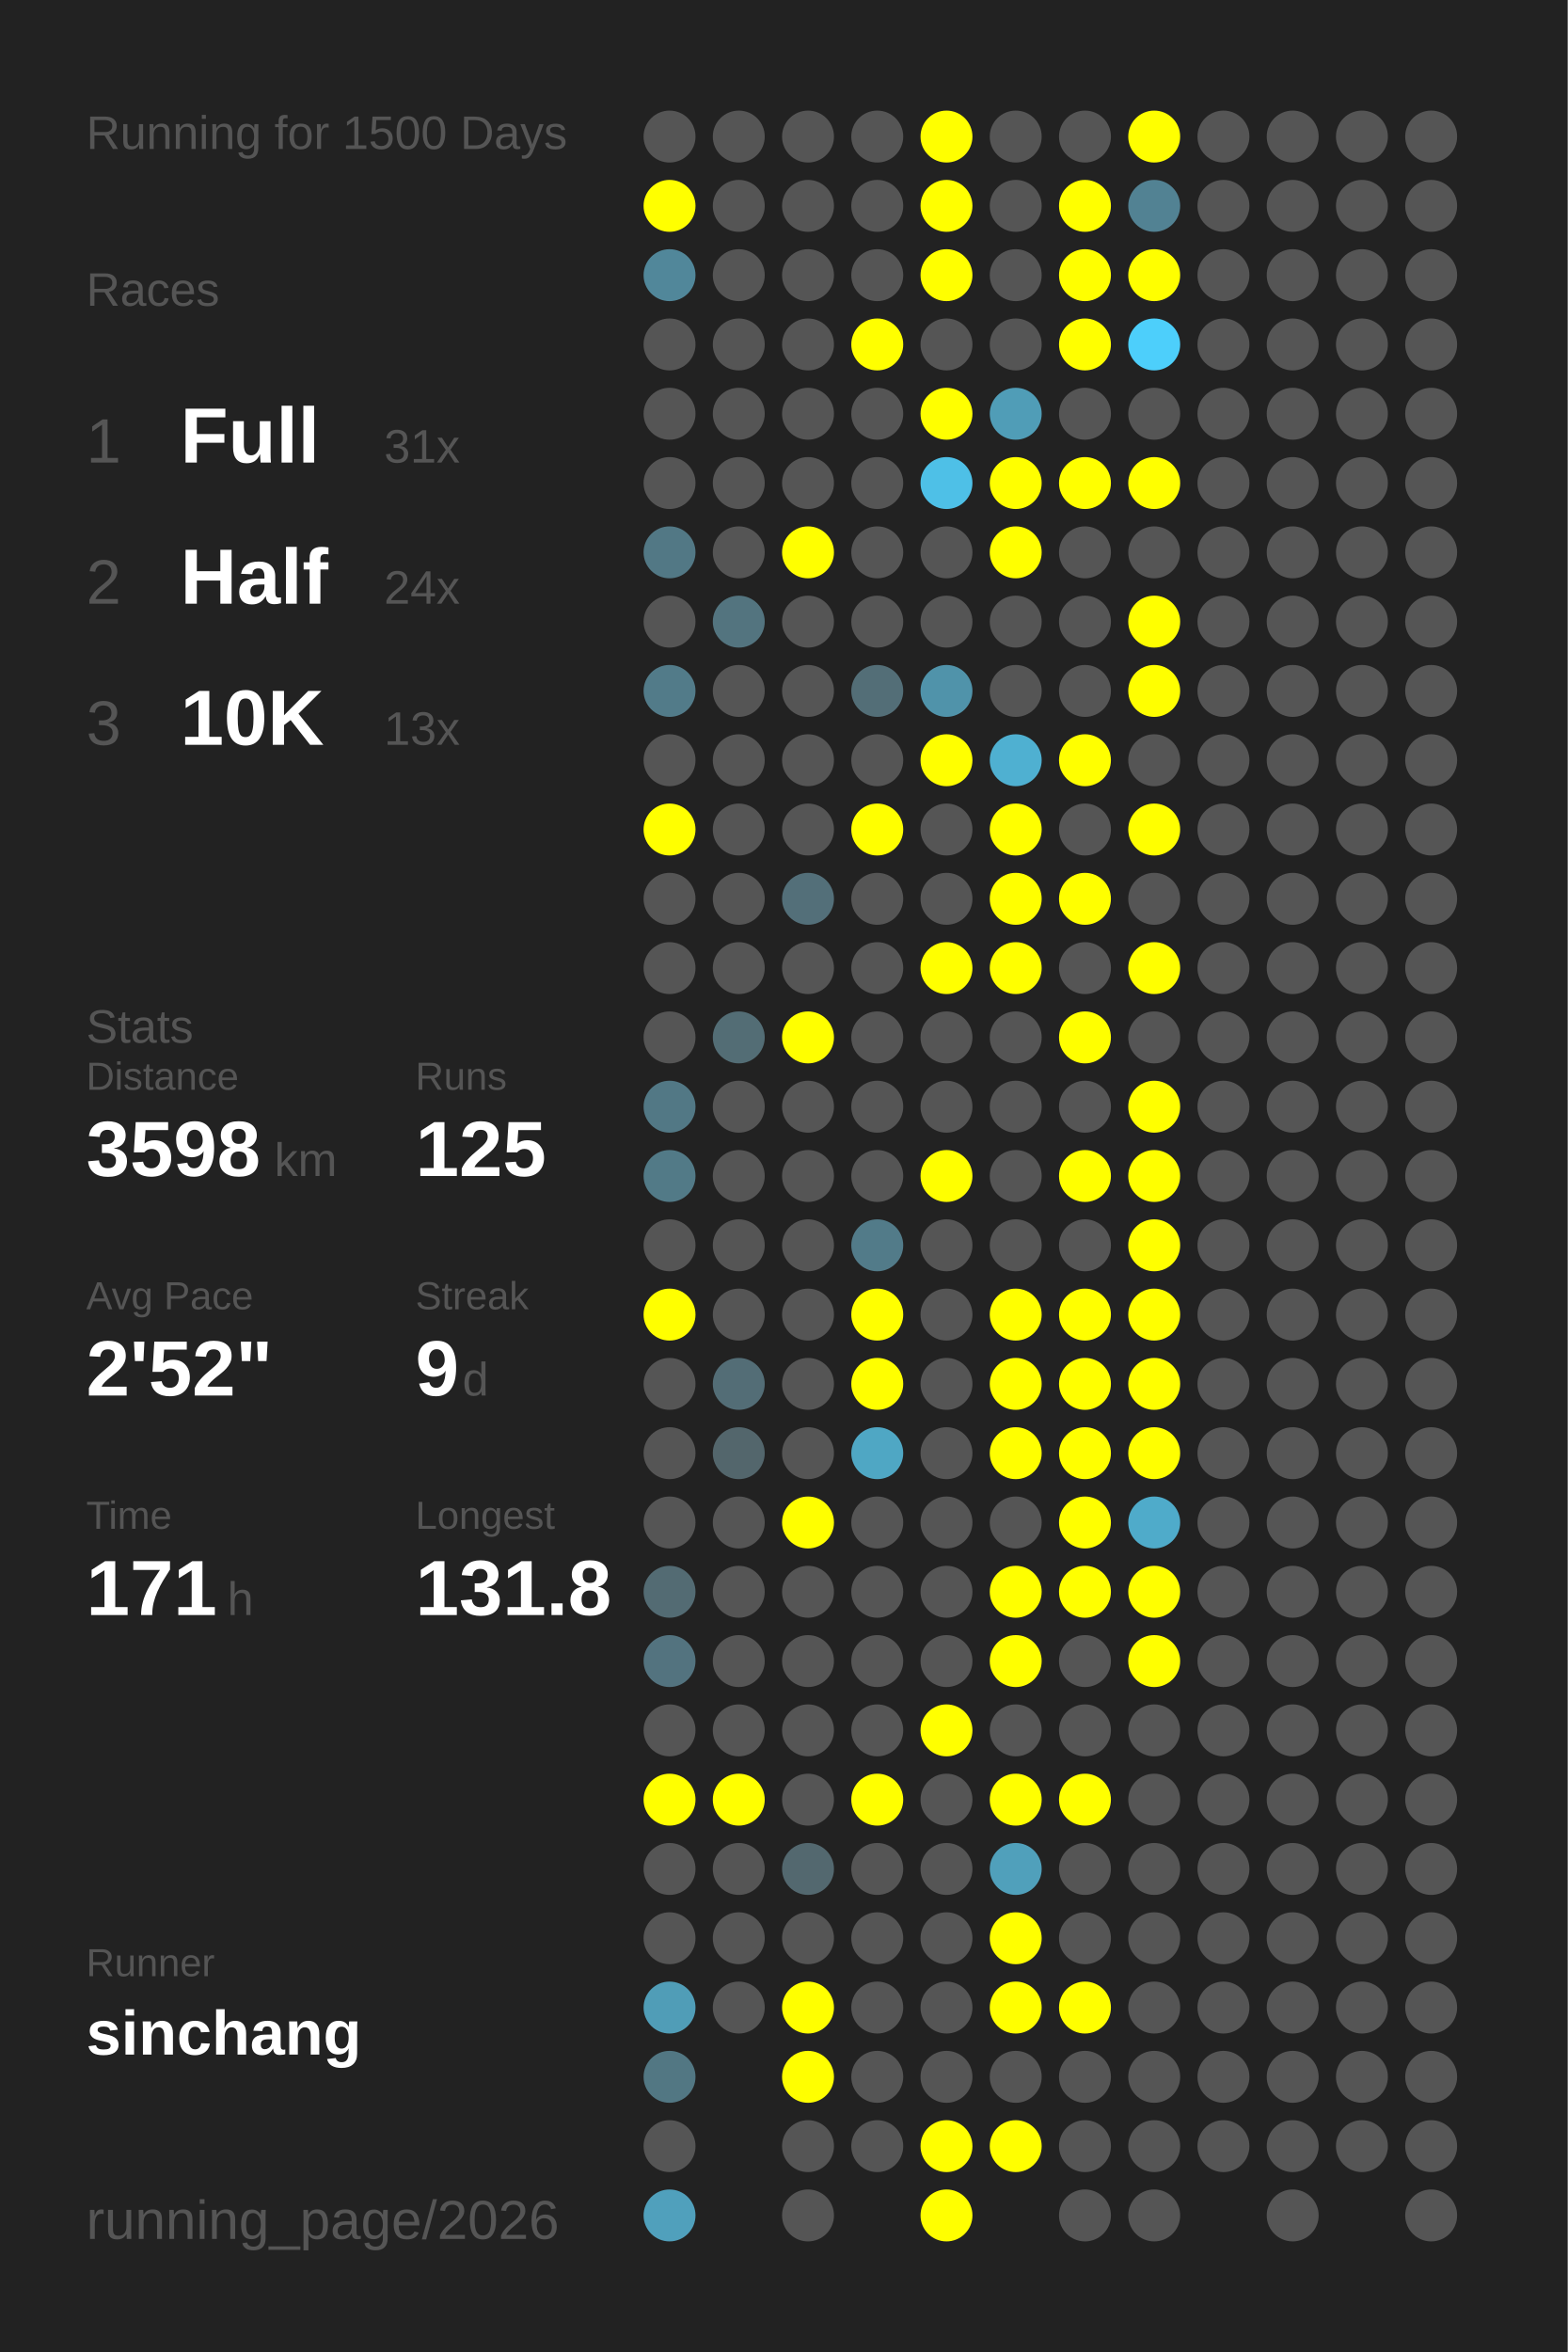
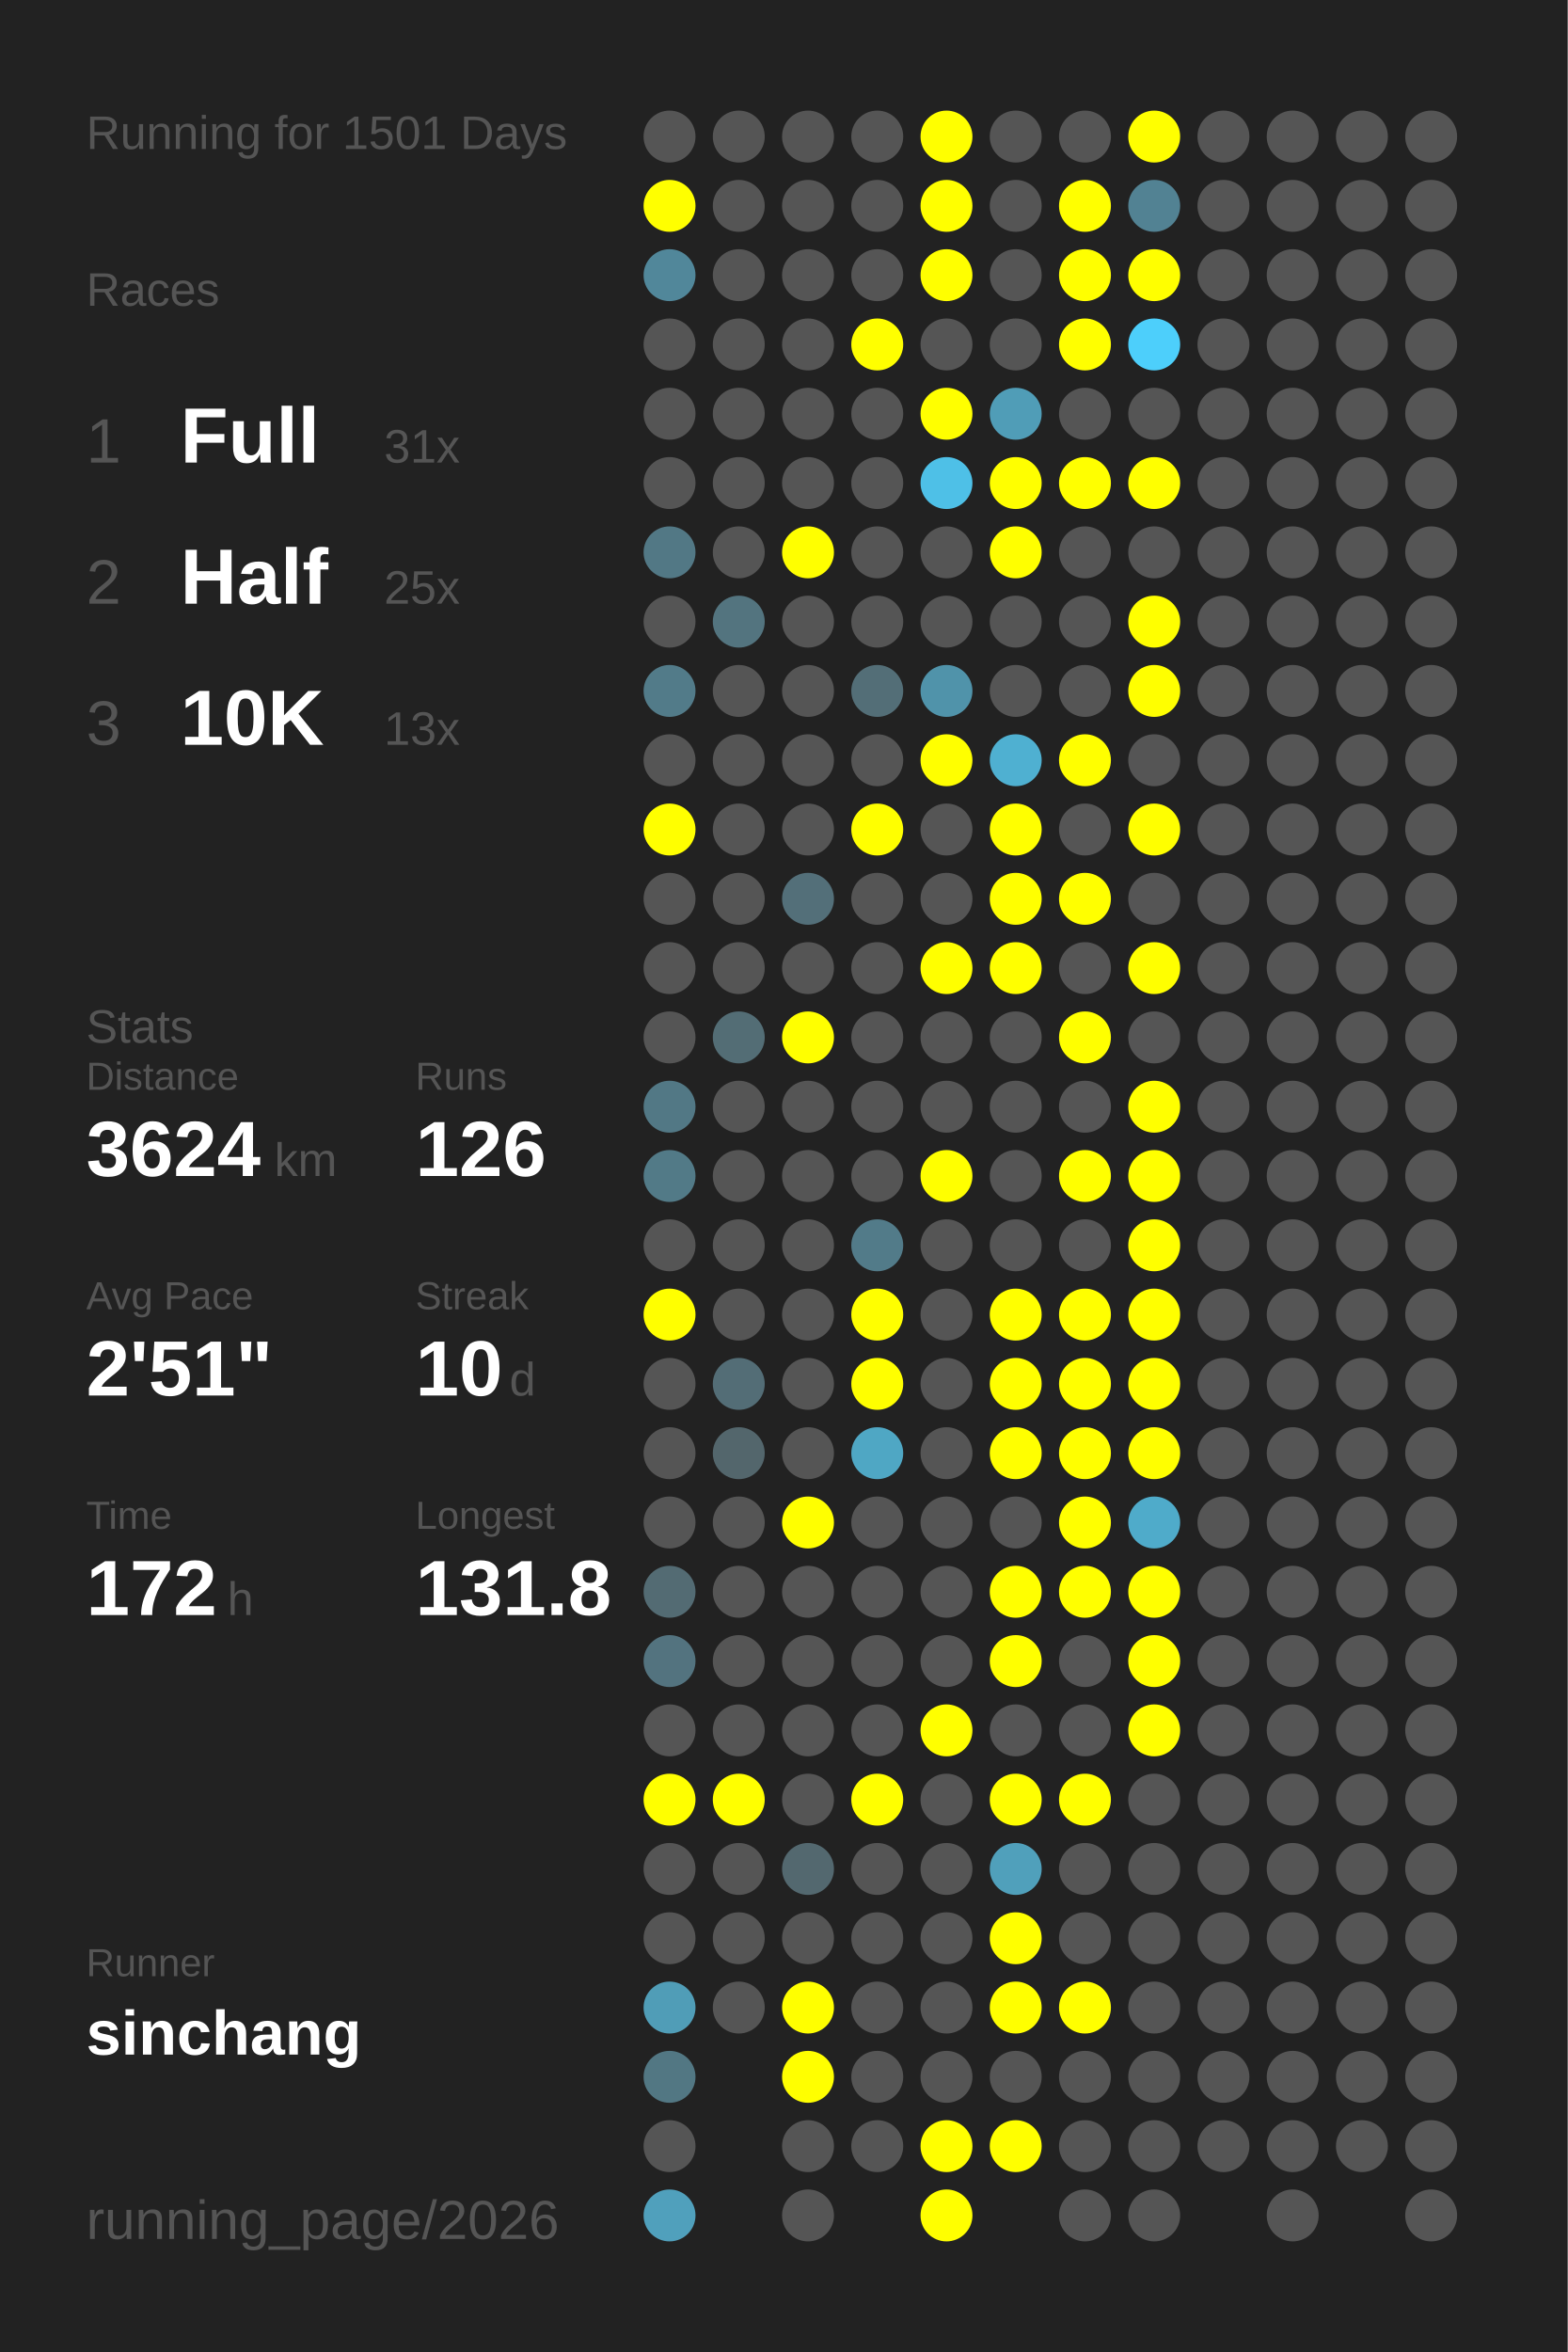
<svg xmlns="http://www.w3.org/2000/svg" baseProfile="full" height="300mm" version="1.1" viewBox="0,0,200,300" width="200mm">
  <defs />
  <rect fill="#222222" height="300" width="200" x="0" y="0" />
-   <text fill="#555555" style="font-size:6px; font-family:Arial;" x="11" y="19">Running for 1500 Days</text>
+   <text fill="#555555" style="font-size:6px; font-family:Arial;" x="11" y="19">Running for 1501 Days</text>
  <text fill="#555555" style="font-size:6px; font-family:Arial;" x="11" y="39">Races</text>
  <text fill="#555555" style="font-size:8px; font-family:Arial;" x="11" y="59">1</text>
  <text fill="#FFFFFF" style="font-size:10px; font-family:Arial; font-weight:bold;" x="23" y="59">Full</text>
  <text fill="#555555" style="font-size:6px; font-family:Arial;" x="49" y="59">31x</text>
  <text fill="#555555" style="font-size:8px; font-family:Arial;" x="11" y="77">2</text>
  <text fill="#FFFFFF" style="font-size:10px; font-family:Arial; font-weight:bold;" x="23" y="77">Half</text>
-   <text fill="#555555" style="font-size:6px; font-family:Arial;" x="49" y="77">24x</text>
+   <text fill="#555555" style="font-size:6px; font-family:Arial;" x="49" y="77">25x</text>
  <text fill="#555555" style="font-size:8px; font-family:Arial;" x="11" y="95">3</text>
  <text fill="#FFFFFF" style="font-size:10px; font-family:Arial; font-weight:bold;" x="23" y="95">10K</text>
  <text fill="#555555" style="font-size:6px; font-family:Arial;" x="49" y="95">13x</text>
  <text fill="#555555" style="font-size:6px; font-family:Arial;" x="11" y="133">Stats</text>
  <text fill="#555555" style="font-size:5px; font-family:Arial;" x="11" y="139">Distance</text>
-   <text fill="#FFFFFF" style="font-size:10px; font-family:Arial; font-weight:bold;" x="11" y="150">3598</text>
+   <text fill="#FFFFFF" style="font-size:10px; font-family:Arial; font-weight:bold;" x="11" y="150">3624</text>
  <text fill="#555555" style="font-size:6px; font-family:Arial;" x="35" y="150">km</text>
  <text fill="#555555" style="font-size:5px; font-family:Arial;" x="53" y="139">Runs</text>
-   <text fill="#FFFFFF" style="font-size:10px; font-family:Arial; font-weight:bold;" x="53" y="150">125</text>
+   <text fill="#FFFFFF" style="font-size:10px; font-family:Arial; font-weight:bold;" x="53" y="150">126</text>
  <text fill="#555555" style="font-size:5px; font-family:Arial;" x="11" y="167">Avg Pace</text>
-   <text fill="#FFFFFF" style="font-size:10px; font-family:Arial; font-weight:bold;" x="11" y="178">2'52"</text>
+   <text fill="#FFFFFF" style="font-size:10px; font-family:Arial; font-weight:bold;" x="11" y="178">2'51"</text>
  <text fill="#555555" style="font-size:5px; font-family:Arial;" x="53" y="167">Streak</text>
-   <text fill="#FFFFFF" style="font-size:10px; font-family:Arial; font-weight:bold;" x="53" y="178">9</text>
-   <text fill="#555555" style="font-size:6px; font-family:Arial;" x="59" y="178">d</text>
+   <text fill="#FFFFFF" style="font-size:10px; font-family:Arial; font-weight:bold;" x="53" y="178">10</text>
+   <text fill="#555555" style="font-size:6px; font-family:Arial;" x="65" y="178">d</text>
  <text fill="#555555" style="font-size:5px; font-family:Arial;" x="11" y="195">Time</text>
-   <text fill="#FFFFFF" style="font-size:10px; font-family:Arial; font-weight:bold;" x="11" y="206">171</text>
+   <text fill="#FFFFFF" style="font-size:10px; font-family:Arial; font-weight:bold;" x="11" y="206">172</text>
  <text fill="#555555" style="font-size:6px; font-family:Arial;" x="29" y="206">h</text>
  <text fill="#555555" style="font-size:5px; font-family:Arial;" x="53" y="195">Longest</text>
  <text fill="#FFFFFF" style="font-size:10px; font-family:Arial; font-weight:bold;" x="53" y="206">131.8</text>
  <text fill="#555555" style="font-size:5px; font-family:Arial;" x="11" y="252.065">Runner</text>
  <text fill="#FFFFFF" style="font-size:8px; font-family:Arial; font-weight:bold;" x="11" y="262.065">sinchang</text>
  <text fill="#555555" style="font-size:7px; font-family:Arial;" x="11" y="285.581">running_page/2026</text>
  <circle cx="85.417" cy="17.419" fill="#555555" r="3.312" />
  <circle cx="85.417" cy="26.258" fill="#FFFF00" r="3.312" />
  <circle cx="85.417" cy="35.097" fill="#51879a" r="3.312" />
  <circle cx="85.417" cy="43.935" fill="#555555" r="3.312" />
  <circle cx="85.417" cy="52.774" fill="#555555" r="3.312" />
  <circle cx="85.417" cy="61.613" fill="#555555" r="3.312" />
  <circle cx="85.417" cy="70.452" fill="#527885" r="3.312" />
  <circle cx="85.417" cy="79.29" fill="#555555" r="3.312" />
  <circle cx="85.417" cy="88.129" fill="#527b89" r="3.312" />
  <circle cx="85.417" cy="96.968" fill="#555555" r="3.312" />
  <circle cx="85.417" cy="105.806" fill="#FFFF00" r="3.312" />
  <circle cx="85.417" cy="114.645" fill="#555555" r="3.312" />
  <circle cx="85.417" cy="123.484" fill="#555555" r="3.312" />
  <circle cx="85.417" cy="132.323" fill="#555555" r="3.312" />
  <circle cx="85.417" cy="141.161" fill="#527885" r="3.312" />
  <circle cx="85.417" cy="150" fill="#527a87" r="3.312" />
  <circle cx="85.417" cy="158.839" fill="#555555" r="3.312" />
  <circle cx="85.417" cy="167.677" fill="#FFFF00" r="3.312" />
  <circle cx="85.417" cy="176.516" fill="#555555" r="3.312" />
  <circle cx="85.417" cy="185.355" fill="#555555" r="3.312" />
  <circle cx="85.417" cy="194.194" fill="#555555" r="3.312" />
  <circle cx="85.417" cy="203.032" fill="#536b73" r="3.312" />
  <circle cx="85.417" cy="211.871" fill="#53737f" r="3.312" />
  <circle cx="85.417" cy="220.71" fill="#555555" r="3.312" />
  <circle cx="85.417" cy="229.548" fill="#FFFF00" r="3.312" />
  <circle cx="85.417" cy="238.387" fill="#555555" r="3.312" />
  <circle cx="85.417" cy="247.226" fill="#555555" r="3.312" />
  <circle cx="85.417" cy="256.065" fill="#509db7" r="3.312" />
  <circle cx="85.417" cy="264.903" fill="#527783" r="3.312" />
  <circle cx="85.417" cy="273.742" fill="#555555" r="3.312" />
  <circle cx="85.417" cy="282.581" fill="#50a0bc" r="3.312" />
  <circle cx="94.25" cy="17.419" fill="#555555" r="3.312" />
  <circle cx="94.25" cy="26.258" fill="#555555" r="3.312" />
  <circle cx="94.25" cy="35.097" fill="#555555" r="3.312" />
  <circle cx="94.25" cy="43.935" fill="#555555" r="3.312" />
  <circle cx="94.25" cy="52.774" fill="#555555" r="3.312" />
  <circle cx="94.25" cy="61.613" fill="#555555" r="3.312" />
  <circle cx="94.25" cy="70.452" fill="#555555" r="3.312" />
  <circle cx="94.25" cy="79.29" fill="#53747f" r="3.312" />
  <circle cx="94.25" cy="88.129" fill="#555555" r="3.312" />
  <circle cx="94.25" cy="96.968" fill="#555555" r="3.312" />
  <circle cx="94.25" cy="105.806" fill="#555555" r="3.312" />
  <circle cx="94.25" cy="114.645" fill="#555555" r="3.312" />
  <circle cx="94.25" cy="123.484" fill="#555555" r="3.312" />
  <circle cx="94.25" cy="132.323" fill="#536d75" r="3.312" />
  <circle cx="94.25" cy="141.161" fill="#555555" r="3.312" />
  <circle cx="94.25" cy="150" fill="#555555" r="3.312" />
  <circle cx="94.25" cy="158.839" fill="#555555" r="3.312" />
  <circle cx="94.25" cy="167.677" fill="#555555" r="3.312" />
  <circle cx="94.25" cy="176.516" fill="#536d76" r="3.312" />
  <circle cx="94.25" cy="185.355" fill="#53666c" r="3.312" />
  <circle cx="94.25" cy="194.194" fill="#555555" r="3.312" />
  <circle cx="94.25" cy="203.032" fill="#555555" r="3.312" />
  <circle cx="94.25" cy="211.871" fill="#555555" r="3.312" />
  <circle cx="94.25" cy="220.71" fill="#555555" r="3.312" />
  <circle cx="94.25" cy="229.548" fill="#FFFF00" r="3.312" />
  <circle cx="94.25" cy="238.387" fill="#555555" r="3.312" />
  <circle cx="94.25" cy="247.226" fill="#555555" r="3.312" />
  <circle cx="94.25" cy="256.065" fill="#555555" r="3.312" />
  <circle cx="103.083" cy="17.419" fill="#555555" r="3.312" />
  <circle cx="103.083" cy="26.258" fill="#555555" r="3.312" />
  <circle cx="103.083" cy="35.097" fill="#555555" r="3.312" />
  <circle cx="103.083" cy="43.935" fill="#555555" r="3.312" />
  <circle cx="103.083" cy="52.774" fill="#555555" r="3.312" />
  <circle cx="103.083" cy="61.613" fill="#555555" r="3.312" />
  <circle cx="103.083" cy="70.452" fill="#FFFF00" r="3.312" />
  <circle cx="103.083" cy="79.29" fill="#555555" r="3.312" />
  <circle cx="103.083" cy="88.129" fill="#555555" r="3.312" />
  <circle cx="103.083" cy="96.968" fill="#555555" r="3.312" />
  <circle cx="103.083" cy="105.806" fill="#555555" r="3.312" />
  <circle cx="103.083" cy="114.645" fill="#536f79" r="3.312" />
  <circle cx="103.083" cy="123.484" fill="#555555" r="3.312" />
  <circle cx="103.083" cy="132.323" fill="#FFFF00" r="3.312" />
  <circle cx="103.083" cy="141.161" fill="#555555" r="3.312" />
  <circle cx="103.083" cy="150" fill="#555555" r="3.312" />
  <circle cx="103.083" cy="158.839" fill="#555555" r="3.312" />
  <circle cx="103.083" cy="167.677" fill="#555555" r="3.312" />
  <circle cx="103.083" cy="176.516" fill="#555555" r="3.312" />
  <circle cx="103.083" cy="185.355" fill="#555555" r="3.312" />
  <circle cx="103.083" cy="194.194" fill="#FFFF00" r="3.312" />
  <circle cx="103.083" cy="203.032" fill="#555555" r="3.312" />
  <circle cx="103.083" cy="211.871" fill="#555555" r="3.312" />
  <circle cx="103.083" cy="220.71" fill="#555555" r="3.312" />
  <circle cx="103.083" cy="229.548" fill="#555555" r="3.312" />
  <circle cx="103.083" cy="238.387" fill="#53686f" r="3.312" />
  <circle cx="103.083" cy="247.226" fill="#555555" r="3.312" />
  <circle cx="103.083" cy="256.065" fill="#FFFF00" r="3.312" />
  <circle cx="103.083" cy="264.903" fill="#FFFF00" r="3.312" />
  <circle cx="103.083" cy="273.742" fill="#555555" r="3.312" />
  <circle cx="103.083" cy="282.581" fill="#555555" r="3.312" />
  <circle cx="111.917" cy="17.419" fill="#555555" r="3.312" />
  <circle cx="111.917" cy="26.258" fill="#555555" r="3.312" />
  <circle cx="111.917" cy="35.097" fill="#555555" r="3.312" />
  <circle cx="111.917" cy="43.935" fill="#FFFF00" r="3.312" />
  <circle cx="111.917" cy="52.774" fill="#555555" r="3.312" />
  <circle cx="111.917" cy="61.613" fill="#555555" r="3.312" />
  <circle cx="111.917" cy="70.452" fill="#555555" r="3.312" />
  <circle cx="111.917" cy="79.29" fill="#555555" r="3.312" />
  <circle cx="111.917" cy="88.129" fill="#536e77" r="3.312" />
  <circle cx="111.917" cy="96.968" fill="#555555" r="3.312" />
  <circle cx="111.917" cy="105.806" fill="#FFFF00" r="3.312" />
  <circle cx="111.917" cy="114.645" fill="#555555" r="3.312" />
  <circle cx="111.917" cy="123.484" fill="#555555" r="3.312" />
  <circle cx="111.917" cy="132.323" fill="#555555" r="3.312" />
  <circle cx="111.917" cy="141.161" fill="#555555" r="3.312" />
  <circle cx="111.917" cy="150" fill="#555555" r="3.312" />
  <circle cx="111.917" cy="158.839" fill="#527b89" r="3.312" />
  <circle cx="111.917" cy="167.677" fill="#FFFF00" r="3.312" />
  <circle cx="111.917" cy="176.516" fill="#FFFF00" r="3.312" />
  <circle cx="111.917" cy="185.355" fill="#4fa7c4" r="3.312" />
  <circle cx="111.917" cy="194.194" fill="#555555" r="3.312" />
  <circle cx="111.917" cy="203.032" fill="#555555" r="3.312" />
  <circle cx="111.917" cy="211.871" fill="#555555" r="3.312" />
  <circle cx="111.917" cy="220.71" fill="#555555" r="3.312" />
  <circle cx="111.917" cy="229.548" fill="#FFFF00" r="3.312" />
  <circle cx="111.917" cy="238.387" fill="#555555" r="3.312" />
  <circle cx="111.917" cy="247.226" fill="#555555" r="3.312" />
  <circle cx="111.917" cy="256.065" fill="#555555" r="3.312" />
  <circle cx="111.917" cy="264.903" fill="#555555" r="3.312" />
  <circle cx="111.917" cy="273.742" fill="#555555" r="3.312" />
  <circle cx="120.75" cy="17.419" fill="#FFFF00" r="3.312" />
  <circle cx="120.75" cy="26.258" fill="#FFFF00" r="3.312" />
  <circle cx="120.75" cy="35.097" fill="#FFFF00" r="3.312" />
  <circle cx="120.75" cy="43.935" fill="#555555" r="3.312" />
  <circle cx="120.75" cy="52.774" fill="#FFFF00" r="3.312" />
  <circle cx="120.75" cy="61.613" fill="#4ec0e7" r="3.312" />
  <circle cx="120.75" cy="70.452" fill="#555555" r="3.312" />
  <circle cx="120.75" cy="79.29" fill="#555555" r="3.312" />
  <circle cx="120.75" cy="88.129" fill="#5093aa" r="3.312" />
  <circle cx="120.75" cy="96.968" fill="#FFFF00" r="3.312" />
  <circle cx="120.75" cy="105.806" fill="#555555" r="3.312" />
  <circle cx="120.75" cy="114.645" fill="#555555" r="3.312" />
  <circle cx="120.75" cy="123.484" fill="#FFFF00" r="3.312" />
  <circle cx="120.75" cy="132.323" fill="#555555" r="3.312" />
  <circle cx="120.75" cy="141.161" fill="#555555" r="3.312" />
  <circle cx="120.75" cy="150" fill="#FFFF00" r="3.312" />
  <circle cx="120.75" cy="158.839" fill="#555555" r="3.312" />
  <circle cx="120.75" cy="167.677" fill="#555555" r="3.312" />
  <circle cx="120.75" cy="176.516" fill="#555555" r="3.312" />
  <circle cx="120.75" cy="185.355" fill="#555555" r="3.312" />
  <circle cx="120.75" cy="194.194" fill="#555555" r="3.312" />
  <circle cx="120.75" cy="203.032" fill="#555555" r="3.312" />
  <circle cx="120.75" cy="211.871" fill="#555555" r="3.312" />
  <circle cx="120.75" cy="220.71" fill="#FFFF00" r="3.312" />
  <circle cx="120.75" cy="229.548" fill="#555555" r="3.312" />
  <circle cx="120.75" cy="238.387" fill="#555555" r="3.312" />
  <circle cx="120.75" cy="247.226" fill="#555555" r="3.312" />
  <circle cx="120.75" cy="256.065" fill="#555555" r="3.312" />
  <circle cx="120.75" cy="264.903" fill="#555555" r="3.312" />
  <circle cx="120.75" cy="273.742" fill="#FFFF00" r="3.312" />
  <circle cx="120.75" cy="282.581" fill="#FFFF00" r="3.312" />
  <circle cx="129.583" cy="17.419" fill="#555555" r="3.312" />
  <circle cx="129.583" cy="26.258" fill="#555555" r="3.312" />
  <circle cx="129.583" cy="35.097" fill="#555555" r="3.312" />
  <circle cx="129.583" cy="43.935" fill="#555555" r="3.312" />
  <circle cx="129.583" cy="52.774" fill="#509db7" r="3.312" />
  <circle cx="129.583" cy="61.613" fill="#FFFF00" r="3.312" />
  <circle cx="129.583" cy="70.452" fill="#FFFF00" r="3.312" />
  <circle cx="129.583" cy="79.29" fill="#555555" r="3.312" />
  <circle cx="129.583" cy="88.129" fill="#555555" r="3.312" />
  <circle cx="129.583" cy="96.968" fill="#4fb0d1" r="3.312" />
  <circle cx="129.583" cy="105.806" fill="#FFFF00" r="3.312" />
  <circle cx="129.583" cy="114.645" fill="#FFFF00" r="3.312" />
  <circle cx="129.583" cy="123.484" fill="#FFFF00" r="3.312" />
  <circle cx="129.583" cy="132.323" fill="#555555" r="3.312" />
  <circle cx="129.583" cy="141.161" fill="#555555" r="3.312" />
  <circle cx="129.583" cy="150" fill="#555555" r="3.312" />
  <circle cx="129.583" cy="158.839" fill="#555555" r="3.312" />
  <circle cx="129.583" cy="167.677" fill="#FFFF00" r="3.312" />
  <circle cx="129.583" cy="176.516" fill="#FFFF00" r="3.312" />
  <circle cx="129.583" cy="185.355" fill="#FFFF00" r="3.312" />
  <circle cx="129.583" cy="194.194" fill="#555555" r="3.312" />
  <circle cx="129.583" cy="203.032" fill="#FFFF00" r="3.312" />
  <circle cx="129.583" cy="211.871" fill="#FFFF00" r="3.312" />
  <circle cx="129.583" cy="220.71" fill="#555555" r="3.312" />
  <circle cx="129.583" cy="229.548" fill="#FFFF00" r="3.312" />
  <circle cx="129.583" cy="238.387" fill="#50a0bb" r="3.312" />
  <circle cx="129.583" cy="247.226" fill="#FFFF00" r="3.312" />
  <circle cx="129.583" cy="256.065" fill="#FFFF00" r="3.312" />
  <circle cx="129.583" cy="264.903" fill="#555555" r="3.312" />
  <circle cx="129.583" cy="273.742" fill="#FFFF00" r="3.312" />
  <circle cx="138.417" cy="17.419" fill="#555555" r="3.312" />
  <circle cx="138.417" cy="26.258" fill="#FFFF00" r="3.312" />
  <circle cx="138.417" cy="35.097" fill="#FFFF00" r="3.312" />
  <circle cx="138.417" cy="43.935" fill="#FFFF00" r="3.312" />
  <circle cx="138.417" cy="52.774" fill="#555555" r="3.312" />
  <circle cx="138.417" cy="61.613" fill="#FFFF00" r="3.312" />
  <circle cx="138.417" cy="70.452" fill="#555555" r="3.312" />
  <circle cx="138.417" cy="79.29" fill="#555555" r="3.312" />
  <circle cx="138.417" cy="88.129" fill="#555555" r="3.312" />
  <circle cx="138.417" cy="96.968" fill="#FFFF00" r="3.312" />
  <circle cx="138.417" cy="105.806" fill="#555555" r="3.312" />
  <circle cx="138.417" cy="114.645" fill="#FFFF00" r="3.312" />
  <circle cx="138.417" cy="123.484" fill="#555555" r="3.312" />
  <circle cx="138.417" cy="132.323" fill="#FFFF00" r="3.312" />
  <circle cx="138.417" cy="141.161" fill="#555555" r="3.312" />
  <circle cx="138.417" cy="150" fill="#FFFF00" r="3.312" />
  <circle cx="138.417" cy="158.839" fill="#555555" r="3.312" />
  <circle cx="138.417" cy="167.677" fill="#FFFF00" r="3.312" />
  <circle cx="138.417" cy="176.516" fill="#FFFF00" r="3.312" />
  <circle cx="138.417" cy="185.355" fill="#FFFF00" r="3.312" />
  <circle cx="138.417" cy="194.194" fill="#FFFF00" r="3.312" />
  <circle cx="138.417" cy="203.032" fill="#FFFF00" r="3.312" />
  <circle cx="138.417" cy="211.871" fill="#555555" r="3.312" />
  <circle cx="138.417" cy="220.71" fill="#555555" r="3.312" />
  <circle cx="138.417" cy="229.548" fill="#FFFF00" r="3.312" />
  <circle cx="138.417" cy="238.387" fill="#555555" r="3.312" />
  <circle cx="138.417" cy="247.226" fill="#555555" r="3.312" />
  <circle cx="138.417" cy="256.065" fill="#FFFF00" r="3.312" />
  <circle cx="138.417" cy="264.903" fill="#555555" r="3.312" />
  <circle cx="138.417" cy="273.742" fill="#555555" r="3.312" />
  <circle cx="138.417" cy="282.581" fill="#555555" r="3.312" />
  <circle cx="147.25" cy="17.419" fill="#FFFF00" r="3.312" />
  <circle cx="147.25" cy="26.258" fill="#528293" r="3.312" />
  <circle cx="147.25" cy="35.097" fill="#FFFF00" r="3.312" />
  <circle cx="147.25" cy="43.935" fill="#4dcffb" r="3.312" />
  <circle cx="147.25" cy="52.774" fill="#555555" r="3.312" />
  <circle cx="147.25" cy="61.613" fill="#FFFF00" r="3.312" />
  <circle cx="147.25" cy="70.452" fill="#555555" r="3.312" />
  <circle cx="147.25" cy="79.29" fill="#FFFF00" r="3.312" />
  <circle cx="147.25" cy="88.129" fill="#FFFF00" r="3.312" />
  <circle cx="147.25" cy="96.968" fill="#555555" r="3.312" />
  <circle cx="147.25" cy="105.806" fill="#FFFF00" r="3.312" />
  <circle cx="147.25" cy="114.645" fill="#555555" r="3.312" />
  <circle cx="147.25" cy="123.484" fill="#FFFF00" r="3.312" />
  <circle cx="147.25" cy="132.323" fill="#555555" r="3.312" />
  <circle cx="147.25" cy="141.161" fill="#FFFF00" r="3.312" />
  <circle cx="147.25" cy="150" fill="#FFFF00" r="3.312" />
  <circle cx="147.25" cy="158.839" fill="#FFFF00" r="3.312" />
  <circle cx="147.25" cy="167.677" fill="#FFFF00" r="3.312" />
  <circle cx="147.25" cy="176.516" fill="#FFFF00" r="3.312" />
  <circle cx="147.25" cy="185.355" fill="#FFFF00" r="3.312" />
  <circle cx="147.25" cy="194.194" fill="#4fabca" r="3.312" />
  <circle cx="147.25" cy="203.032" fill="#FFFF00" r="3.312" />
  <circle cx="147.25" cy="211.871" fill="#FFFF00" r="3.312" />
-   <circle cx="147.25" cy="220.71" fill="#555555" r="3.312" />
+   <circle cx="147.25" cy="220.71" fill="#FFFF00" r="3.312" />
  <circle cx="147.25" cy="229.548" fill="#555555" r="3.312" />
  <circle cx="147.25" cy="238.387" fill="#555555" r="3.312" />
  <circle cx="147.25" cy="247.226" fill="#555555" r="3.312" />
  <circle cx="147.25" cy="256.065" fill="#555555" r="3.312" />
  <circle cx="147.25" cy="264.903" fill="#555555" r="3.312" />
  <circle cx="147.25" cy="273.742" fill="#555555" r="3.312" />
  <circle cx="147.25" cy="282.581" fill="#555555" r="3.312" />
  <circle cx="156.083" cy="17.419" fill="#555555" r="3.312" />
  <circle cx="156.083" cy="26.258" fill="#555555" r="3.312" />
  <circle cx="156.083" cy="35.097" fill="#555555" r="3.312" />
  <circle cx="156.083" cy="43.935" fill="#555555" r="3.312" />
  <circle cx="156.083" cy="52.774" fill="#555555" r="3.312" />
  <circle cx="156.083" cy="61.613" fill="#555555" r="3.312" />
  <circle cx="156.083" cy="70.452" fill="#555555" r="3.312" />
  <circle cx="156.083" cy="79.29" fill="#555555" r="3.312" />
  <circle cx="156.083" cy="88.129" fill="#555555" r="3.312" />
  <circle cx="156.083" cy="96.968" fill="#555555" r="3.312" />
  <circle cx="156.083" cy="105.806" fill="#555555" r="3.312" />
  <circle cx="156.083" cy="114.645" fill="#555555" r="3.312" />
  <circle cx="156.083" cy="123.484" fill="#555555" r="3.312" />
  <circle cx="156.083" cy="132.323" fill="#555555" r="3.312" />
  <circle cx="156.083" cy="141.161" fill="#555555" r="3.312" />
  <circle cx="156.083" cy="150" fill="#555555" r="3.312" />
  <circle cx="156.083" cy="158.839" fill="#555555" r="3.312" />
  <circle cx="156.083" cy="167.677" fill="#555555" r="3.312" />
  <circle cx="156.083" cy="176.516" fill="#555555" r="3.312" />
  <circle cx="156.083" cy="185.355" fill="#555555" r="3.312" />
  <circle cx="156.083" cy="194.194" fill="#555555" r="3.312" />
  <circle cx="156.083" cy="203.032" fill="#555555" r="3.312" />
  <circle cx="156.083" cy="211.871" fill="#555555" r="3.312" />
  <circle cx="156.083" cy="220.71" fill="#555555" r="3.312" />
  <circle cx="156.083" cy="229.548" fill="#555555" r="3.312" />
  <circle cx="156.083" cy="238.387" fill="#555555" r="3.312" />
  <circle cx="156.083" cy="247.226" fill="#555555" r="3.312" />
  <circle cx="156.083" cy="256.065" fill="#555555" r="3.312" />
  <circle cx="156.083" cy="264.903" fill="#555555" r="3.312" />
  <circle cx="156.083" cy="273.742" fill="#555555" r="3.312" />
  <circle cx="164.917" cy="17.419" fill="#555555" r="3.312" />
  <circle cx="164.917" cy="26.258" fill="#555555" r="3.312" />
  <circle cx="164.917" cy="35.097" fill="#555555" r="3.312" />
  <circle cx="164.917" cy="43.935" fill="#555555" r="3.312" />
  <circle cx="164.917" cy="52.774" fill="#555555" r="3.312" />
  <circle cx="164.917" cy="61.613" fill="#555555" r="3.312" />
  <circle cx="164.917" cy="70.452" fill="#555555" r="3.312" />
  <circle cx="164.917" cy="79.29" fill="#555555" r="3.312" />
  <circle cx="164.917" cy="88.129" fill="#555555" r="3.312" />
  <circle cx="164.917" cy="96.968" fill="#555555" r="3.312" />
  <circle cx="164.917" cy="105.806" fill="#555555" r="3.312" />
  <circle cx="164.917" cy="114.645" fill="#555555" r="3.312" />
  <circle cx="164.917" cy="123.484" fill="#555555" r="3.312" />
  <circle cx="164.917" cy="132.323" fill="#555555" r="3.312" />
  <circle cx="164.917" cy="141.161" fill="#555555" r="3.312" />
  <circle cx="164.917" cy="150" fill="#555555" r="3.312" />
  <circle cx="164.917" cy="158.839" fill="#555555" r="3.312" />
  <circle cx="164.917" cy="167.677" fill="#555555" r="3.312" />
  <circle cx="164.917" cy="176.516" fill="#555555" r="3.312" />
  <circle cx="164.917" cy="185.355" fill="#555555" r="3.312" />
  <circle cx="164.917" cy="194.194" fill="#555555" r="3.312" />
  <circle cx="164.917" cy="203.032" fill="#555555" r="3.312" />
  <circle cx="164.917" cy="211.871" fill="#555555" r="3.312" />
  <circle cx="164.917" cy="220.71" fill="#555555" r="3.312" />
  <circle cx="164.917" cy="229.548" fill="#555555" r="3.312" />
  <circle cx="164.917" cy="238.387" fill="#555555" r="3.312" />
  <circle cx="164.917" cy="247.226" fill="#555555" r="3.312" />
  <circle cx="164.917" cy="256.065" fill="#555555" r="3.312" />
  <circle cx="164.917" cy="264.903" fill="#555555" r="3.312" />
  <circle cx="164.917" cy="273.742" fill="#555555" r="3.312" />
  <circle cx="164.917" cy="282.581" fill="#555555" r="3.312" />
  <circle cx="173.75" cy="17.419" fill="#555555" r="3.312" />
  <circle cx="173.75" cy="26.258" fill="#555555" r="3.312" />
  <circle cx="173.75" cy="35.097" fill="#555555" r="3.312" />
  <circle cx="173.75" cy="43.935" fill="#555555" r="3.312" />
  <circle cx="173.75" cy="52.774" fill="#555555" r="3.312" />
  <circle cx="173.75" cy="61.613" fill="#555555" r="3.312" />
  <circle cx="173.75" cy="70.452" fill="#555555" r="3.312" />
  <circle cx="173.75" cy="79.29" fill="#555555" r="3.312" />
  <circle cx="173.75" cy="88.129" fill="#555555" r="3.312" />
  <circle cx="173.75" cy="96.968" fill="#555555" r="3.312" />
  <circle cx="173.75" cy="105.806" fill="#555555" r="3.312" />
  <circle cx="173.75" cy="114.645" fill="#555555" r="3.312" />
  <circle cx="173.75" cy="123.484" fill="#555555" r="3.312" />
  <circle cx="173.75" cy="132.323" fill="#555555" r="3.312" />
  <circle cx="173.75" cy="141.161" fill="#555555" r="3.312" />
  <circle cx="173.75" cy="150" fill="#555555" r="3.312" />
  <circle cx="173.75" cy="158.839" fill="#555555" r="3.312" />
  <circle cx="173.75" cy="167.677" fill="#555555" r="3.312" />
  <circle cx="173.75" cy="176.516" fill="#555555" r="3.312" />
  <circle cx="173.75" cy="185.355" fill="#555555" r="3.312" />
  <circle cx="173.75" cy="194.194" fill="#555555" r="3.312" />
  <circle cx="173.75" cy="203.032" fill="#555555" r="3.312" />
  <circle cx="173.75" cy="211.871" fill="#555555" r="3.312" />
  <circle cx="173.75" cy="220.71" fill="#555555" r="3.312" />
  <circle cx="173.75" cy="229.548" fill="#555555" r="3.312" />
  <circle cx="173.75" cy="238.387" fill="#555555" r="3.312" />
  <circle cx="173.75" cy="247.226" fill="#555555" r="3.312" />
  <circle cx="173.75" cy="256.065" fill="#555555" r="3.312" />
  <circle cx="173.75" cy="264.903" fill="#555555" r="3.312" />
  <circle cx="173.75" cy="273.742" fill="#555555" r="3.312" />
  <circle cx="182.583" cy="17.419" fill="#555555" r="3.312" />
  <circle cx="182.583" cy="26.258" fill="#555555" r="3.312" />
  <circle cx="182.583" cy="35.097" fill="#555555" r="3.312" />
  <circle cx="182.583" cy="43.935" fill="#555555" r="3.312" />
  <circle cx="182.583" cy="52.774" fill="#555555" r="3.312" />
  <circle cx="182.583" cy="61.613" fill="#555555" r="3.312" />
  <circle cx="182.583" cy="70.452" fill="#555555" r="3.312" />
  <circle cx="182.583" cy="79.29" fill="#555555" r="3.312" />
  <circle cx="182.583" cy="88.129" fill="#555555" r="3.312" />
  <circle cx="182.583" cy="96.968" fill="#555555" r="3.312" />
  <circle cx="182.583" cy="105.806" fill="#555555" r="3.312" />
  <circle cx="182.583" cy="114.645" fill="#555555" r="3.312" />
  <circle cx="182.583" cy="123.484" fill="#555555" r="3.312" />
  <circle cx="182.583" cy="132.323" fill="#555555" r="3.312" />
  <circle cx="182.583" cy="141.161" fill="#555555" r="3.312" />
  <circle cx="182.583" cy="150" fill="#555555" r="3.312" />
  <circle cx="182.583" cy="158.839" fill="#555555" r="3.312" />
  <circle cx="182.583" cy="167.677" fill="#555555" r="3.312" />
  <circle cx="182.583" cy="176.516" fill="#555555" r="3.312" />
  <circle cx="182.583" cy="185.355" fill="#555555" r="3.312" />
  <circle cx="182.583" cy="194.194" fill="#555555" r="3.312" />
  <circle cx="182.583" cy="203.032" fill="#555555" r="3.312" />
  <circle cx="182.583" cy="211.871" fill="#555555" r="3.312" />
  <circle cx="182.583" cy="220.71" fill="#555555" r="3.312" />
  <circle cx="182.583" cy="229.548" fill="#555555" r="3.312" />
  <circle cx="182.583" cy="238.387" fill="#555555" r="3.312" />
  <circle cx="182.583" cy="247.226" fill="#555555" r="3.312" />
  <circle cx="182.583" cy="256.065" fill="#555555" r="3.312" />
  <circle cx="182.583" cy="264.903" fill="#555555" r="3.312" />
  <circle cx="182.583" cy="273.742" fill="#555555" r="3.312" />
  <circle cx="182.583" cy="282.581" fill="#555555" r="3.312" />
</svg>
